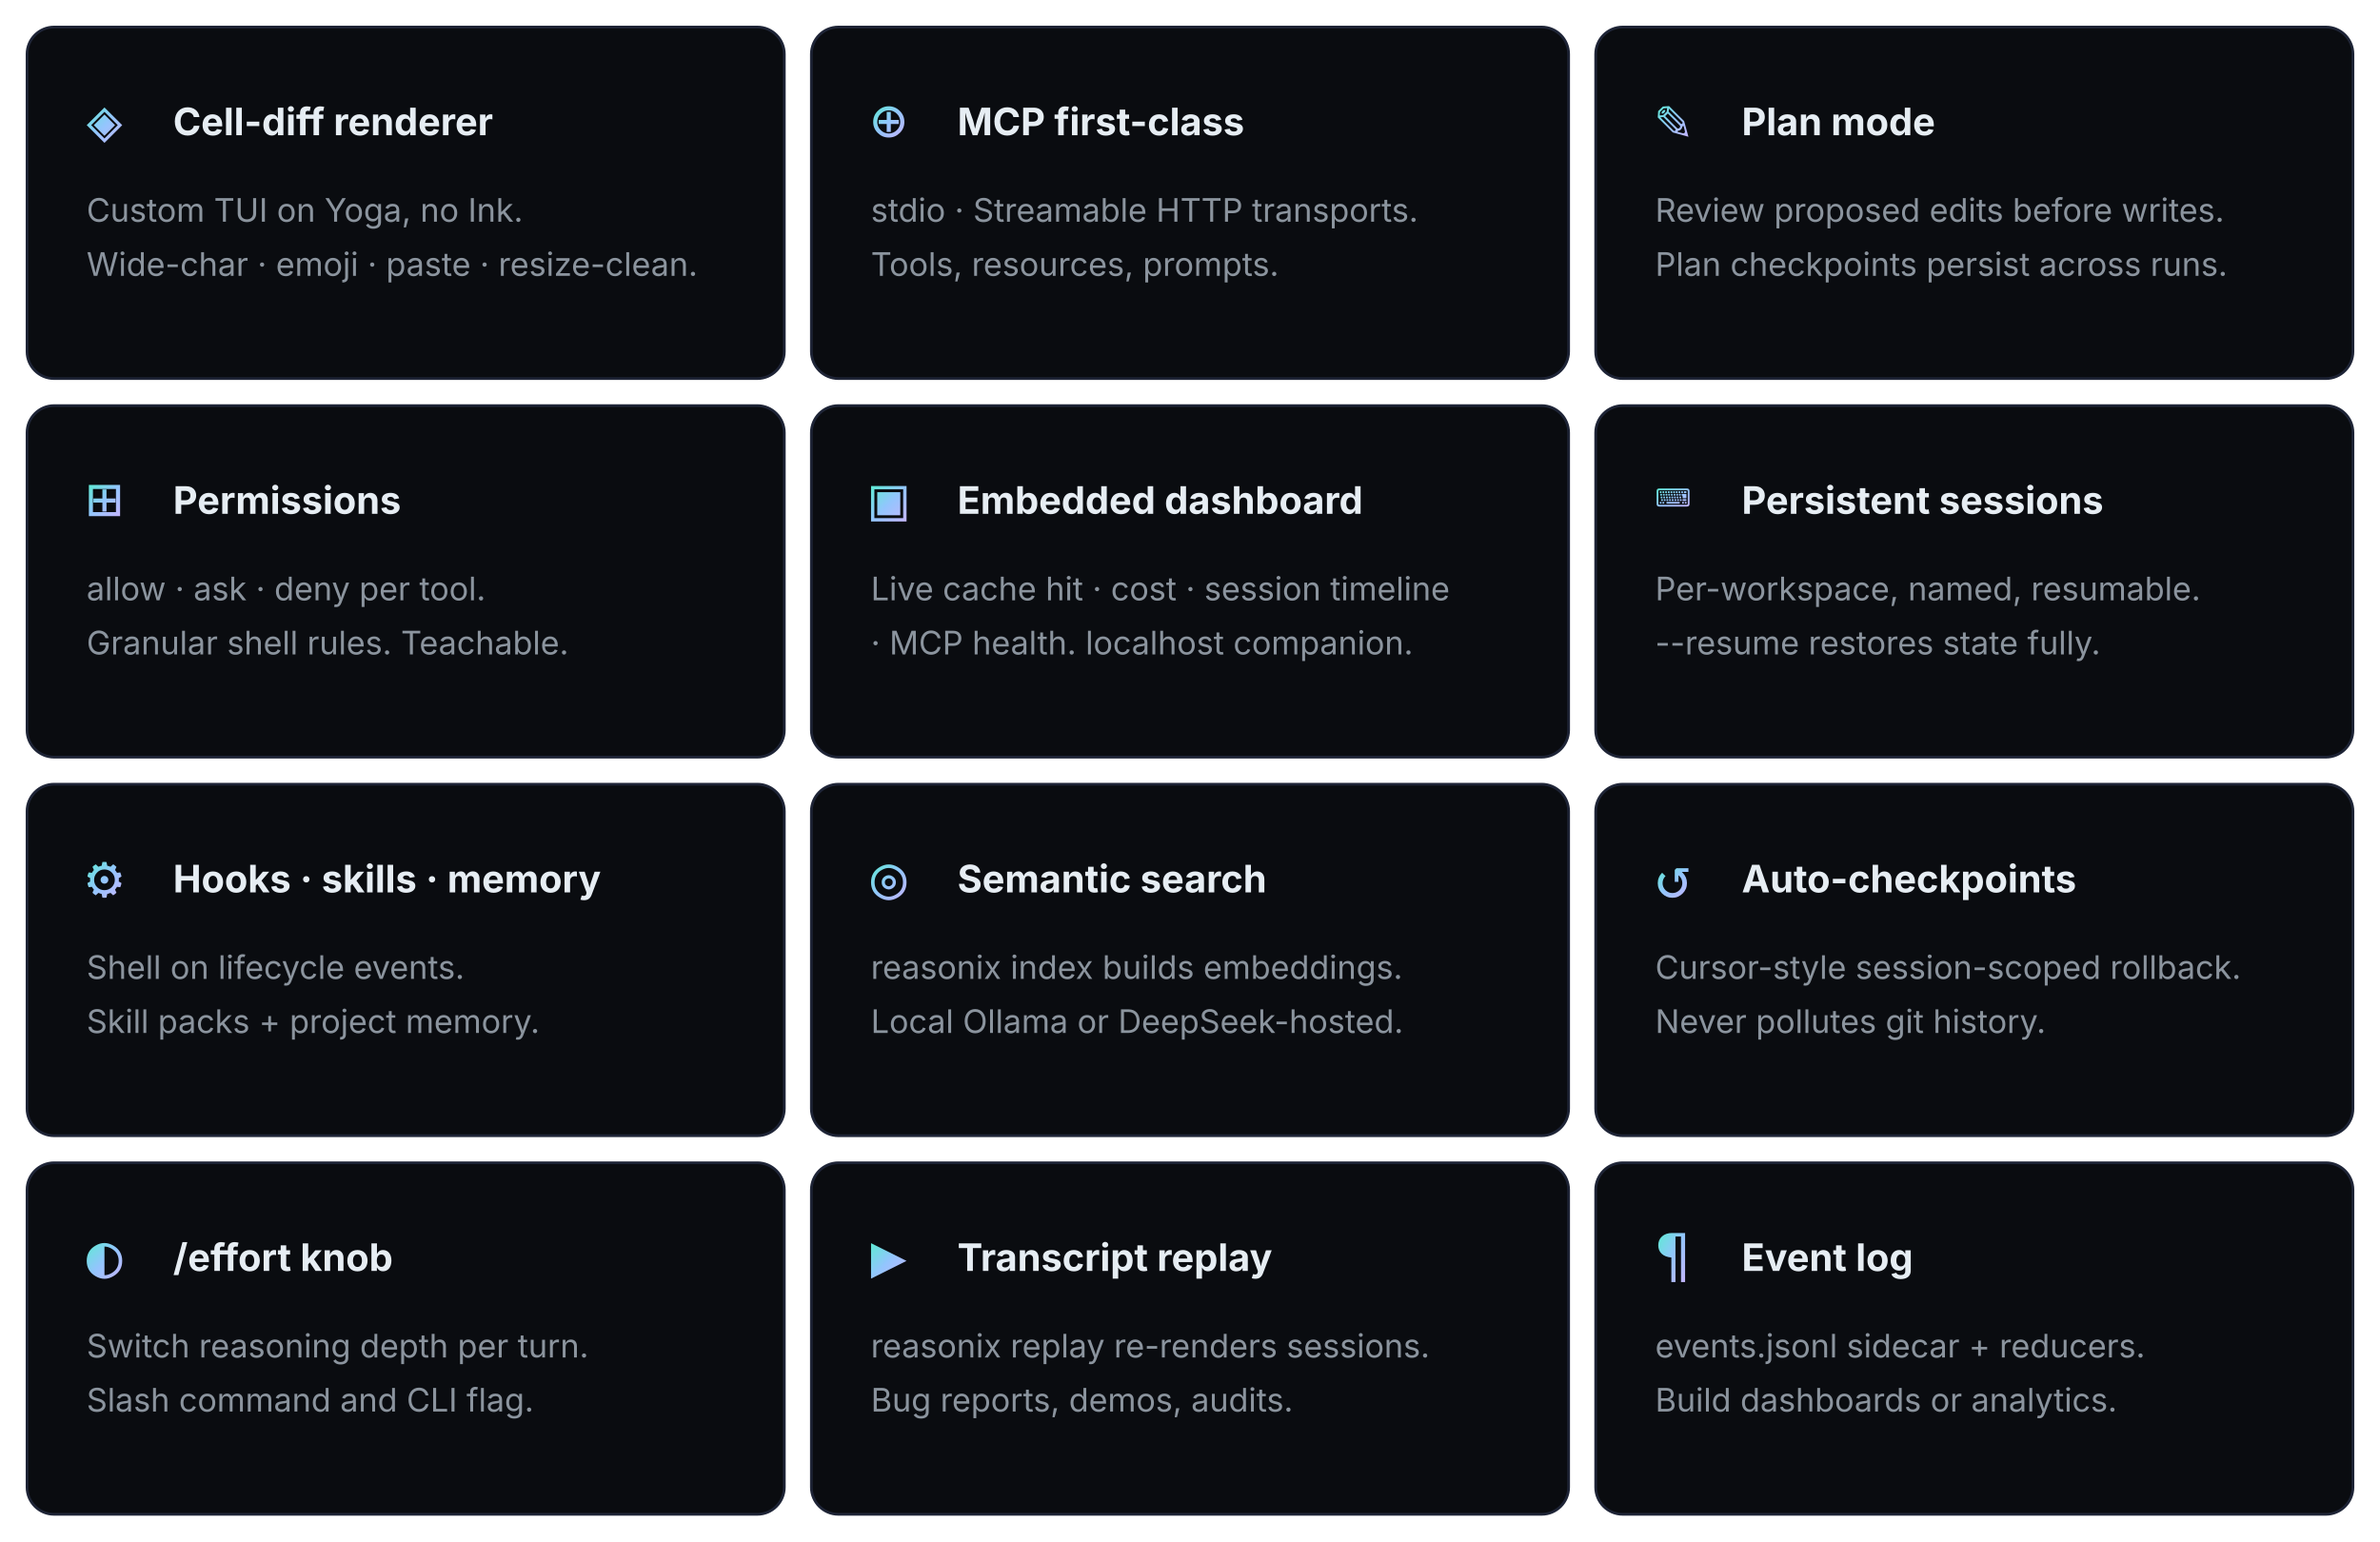
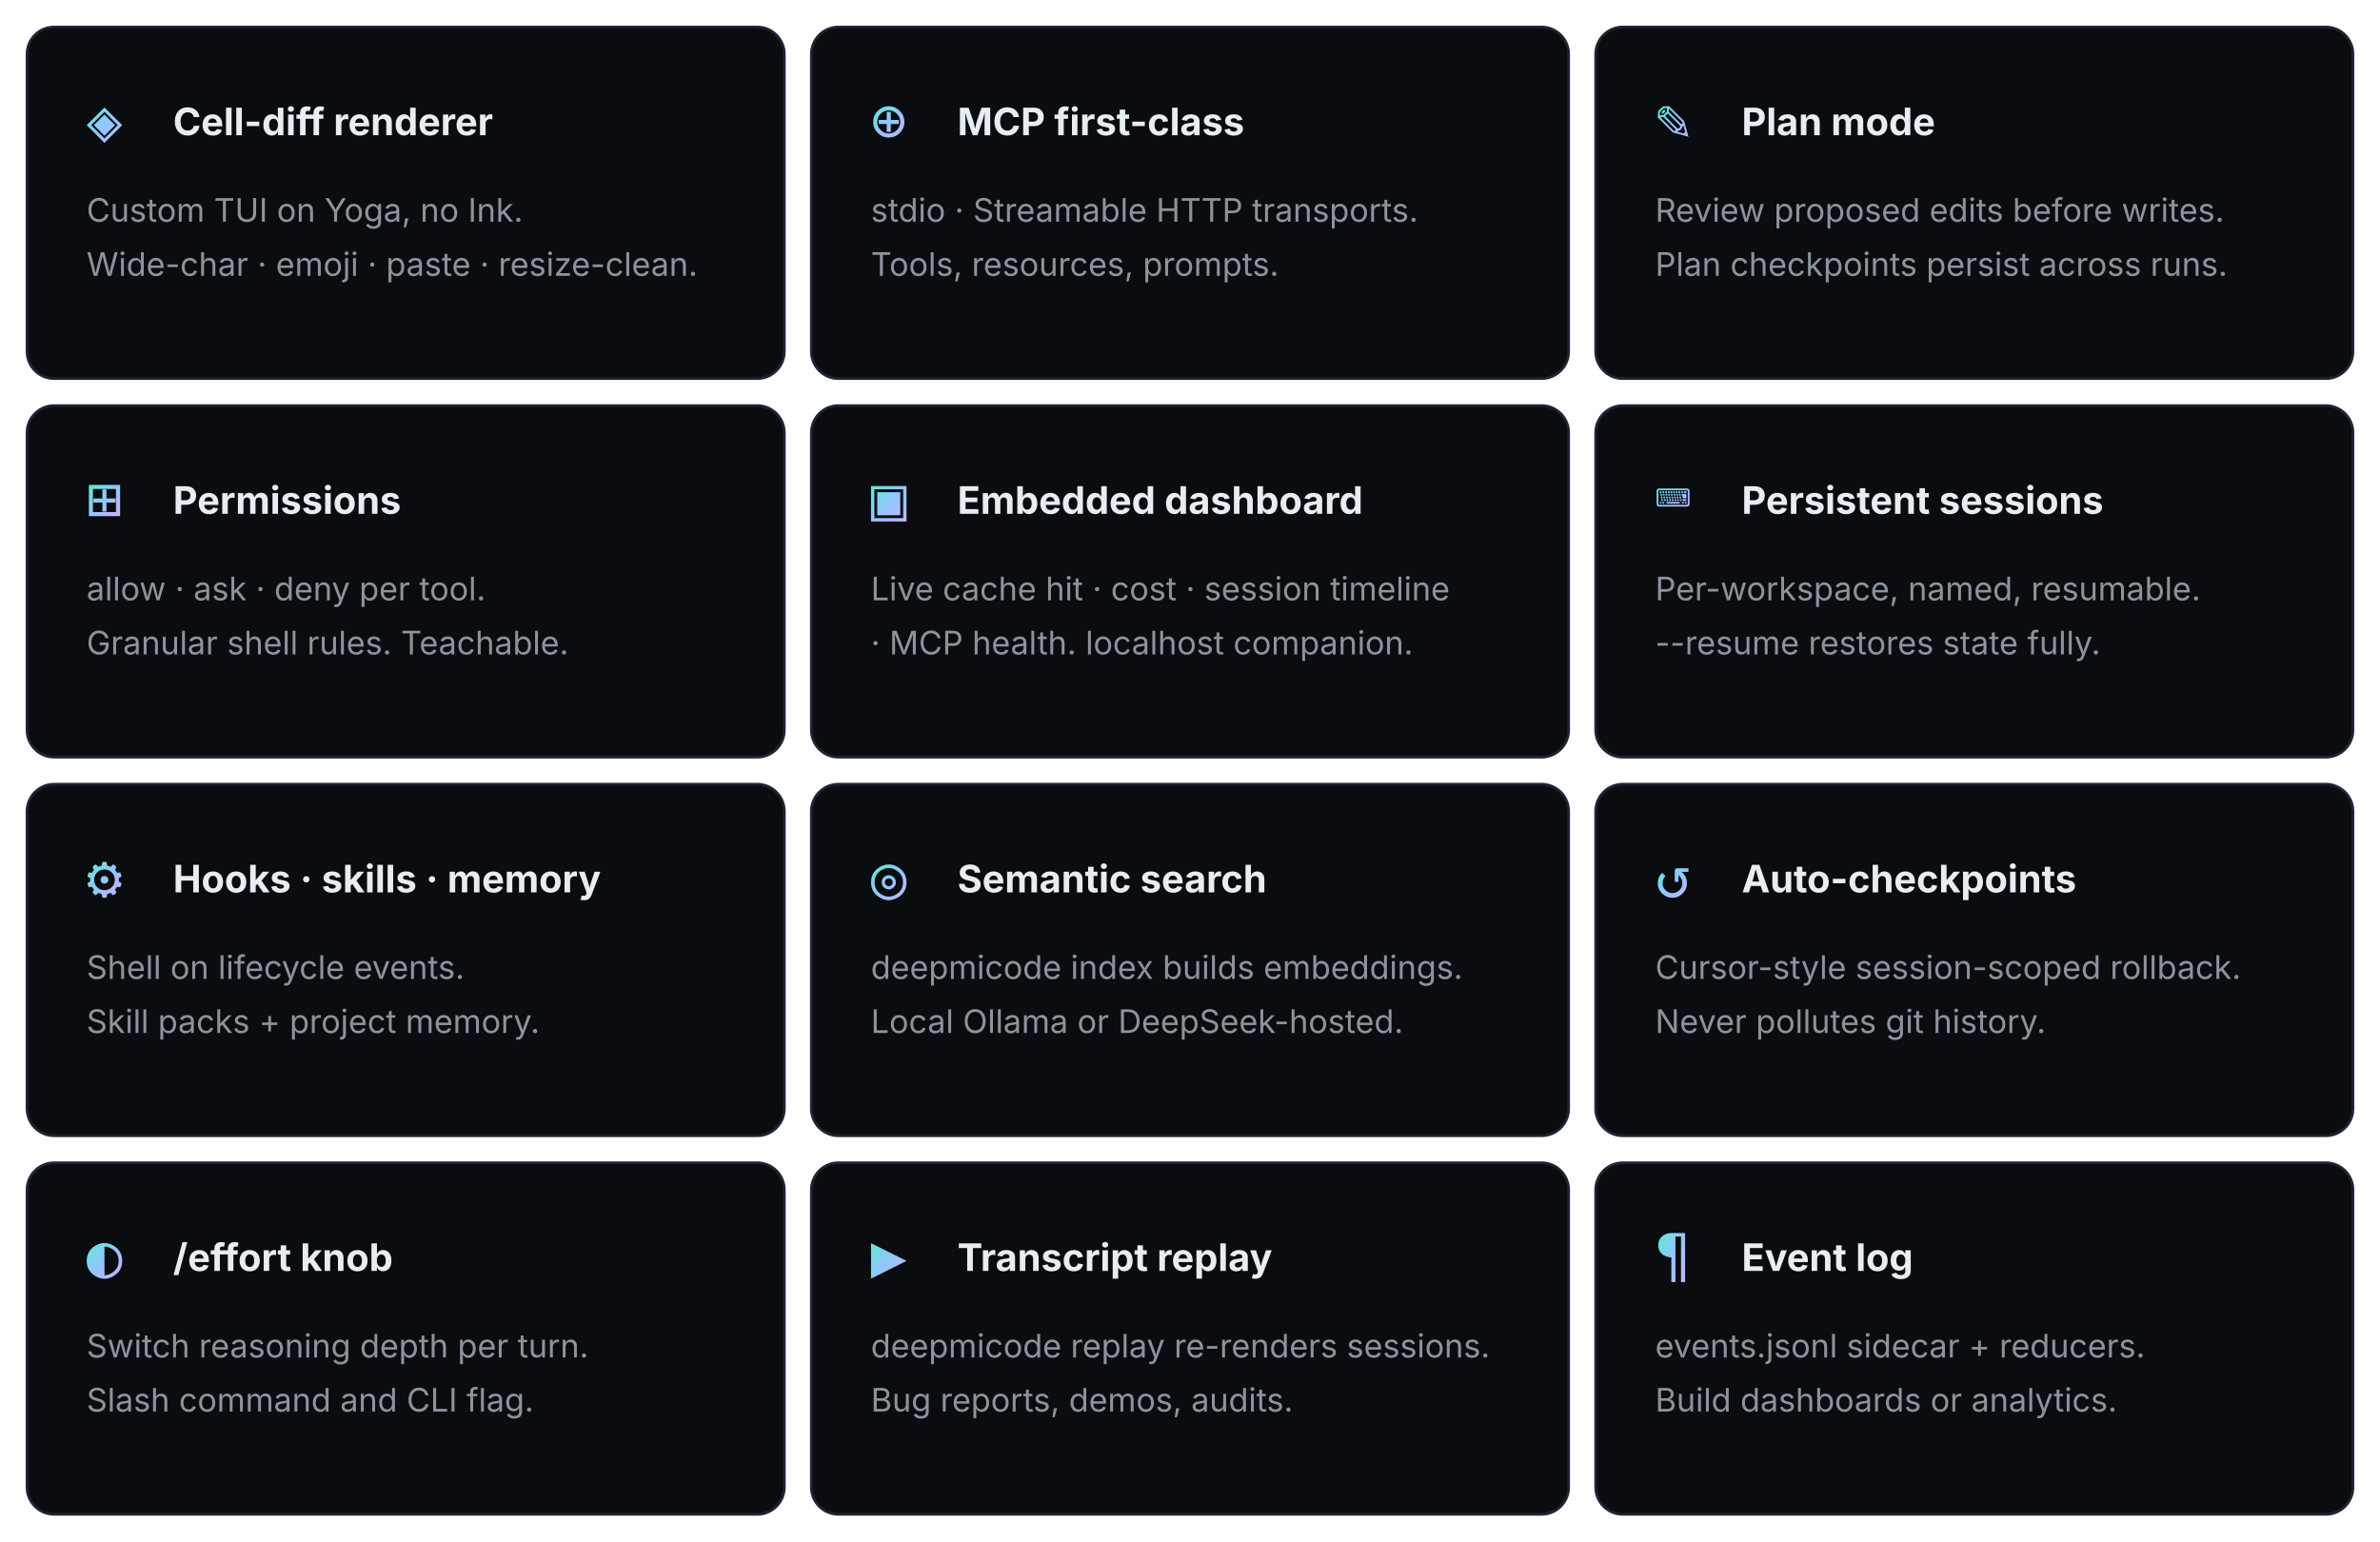
- <svg xmlns="http://www.w3.org/2000/svg" viewBox="0 0 880 570" role="img" aria-label="Reasonix capability grid — twelve features covering renderer, MCP, plan mode, permissions, dashboard, sessions, hooks, semantic search, checkpoints, effort knob, replay, event log">
+ <svg xmlns="http://www.w3.org/2000/svg" viewBox="0 0 880 570" role="img" aria-label="deepmicode capability grid — twelve features covering renderer, MCP, plan mode, permissions, dashboard, sessions, hooks, semantic search, checkpoints, effort knob, replay, event log">
  <defs>
    <style>
      .sans { font-family: "Inter", -apple-system, BlinkMacSystemFont, "Segoe UI", "Noto Sans SC", "Microsoft YaHei", sans-serif; }
      .mono { font-family: "JetBrains Mono", ui-monospace, "Cascadia Code", Menlo, Consolas, monospace; }
      .ttl  { font-weight: 700; }
    </style>
    <linearGradient id="ig" x1="0%" y1="0%" x2="100%" y2="100%">
      <stop offset="0%" stop-color="#5eead4" />
      <stop offset="50%" stop-color="#93c5fd" />
      <stop offset="100%" stop-color="#c4b5fd" />
    </linearGradient>
  </defs>
  <g transform="translate(10, 10)">
    <rect width="280" height="130" rx="10" ry="10" fill="#0a0c10" stroke="#1e2436" />
    <text x="22" y="42" class="mono" font-size="22" fill="url(#ig)">◈</text>
    <text x="54" y="40" class="sans ttl" font-size="14" fill="#e6edf3">Cell-diff renderer</text>
    <text x="22" y="72" class="sans" font-size="12" fill="#8b949e">Custom TUI on Yoga, no Ink.</text>
    <text x="22" y="92" class="sans" font-size="12" fill="#8b949e">Wide-char · emoji · paste · resize-clean.</text>
  </g>
  <g transform="translate(300, 10)">
    <rect width="280" height="130" rx="10" ry="10" fill="#0a0c10" stroke="#1e2436" />
    <text x="22" y="42" class="mono" font-size="22" fill="url(#ig)">⊕</text>
    <text x="54" y="40" class="sans ttl" font-size="14" fill="#e6edf3">MCP first-class</text>
    <text x="22" y="72" class="sans" font-size="12" fill="#8b949e">stdio · Streamable HTTP transports.</text>
    <text x="22" y="92" class="sans" font-size="12" fill="#8b949e">Tools, resources, prompts.</text>
  </g>
  <g transform="translate(590, 10)">
    <rect width="280" height="130" rx="10" ry="10" fill="#0a0c10" stroke="#1e2436" />
    <text x="22" y="42" class="mono" font-size="22" fill="url(#ig)">✎</text>
    <text x="54" y="40" class="sans ttl" font-size="14" fill="#e6edf3">Plan mode</text>
    <text x="22" y="72" class="sans" font-size="12" fill="#8b949e">Review proposed edits before writes.</text>
    <text x="22" y="92" class="sans" font-size="12" fill="#8b949e">Plan checkpoints persist across runs.</text>
  </g>
  <g transform="translate(10, 150)">
    <rect width="280" height="130" rx="10" ry="10" fill="#0a0c10" stroke="#1e2436" />
    <text x="22" y="42" class="mono" font-size="22" fill="url(#ig)">⊞</text>
    <text x="54" y="40" class="sans ttl" font-size="14" fill="#e6edf3">Permissions</text>
    <text x="22" y="72" class="sans" font-size="12" fill="#8b949e">allow · ask · deny per tool.</text>
    <text x="22" y="92" class="sans" font-size="12" fill="#8b949e">Granular shell rules. Teachable.</text>
  </g>
  <g transform="translate(300, 150)">
    <rect width="280" height="130" rx="10" ry="10" fill="#0a0c10" stroke="#1e2436" />
    <text x="22" y="42" class="mono" font-size="22" fill="url(#ig)">▣</text>
    <text x="54" y="40" class="sans ttl" font-size="14" fill="#e6edf3">Embedded dashboard</text>
    <text x="22" y="72" class="sans" font-size="12" fill="#8b949e">Live cache hit · cost · session timeline</text>
    <text x="22" y="92" class="sans" font-size="12" fill="#8b949e">· MCP health. localhost companion.</text>
  </g>
  <g transform="translate(590, 150)">
    <rect width="280" height="130" rx="10" ry="10" fill="#0a0c10" stroke="#1e2436" />
    <text x="22" y="42" class="mono" font-size="22" fill="url(#ig)">⌨</text>
    <text x="54" y="40" class="sans ttl" font-size="14" fill="#e6edf3">Persistent sessions</text>
    <text x="22" y="72" class="sans" font-size="12" fill="#8b949e">Per-workspace, named, resumable.</text>
    <text x="22" y="92" class="sans" font-size="12" fill="#8b949e">--resume restores state fully.</text>
  </g>
  <g transform="translate(10, 290)">
    <rect width="280" height="130" rx="10" ry="10" fill="#0a0c10" stroke="#1e2436" />
    <text x="22" y="42" class="mono" font-size="22" fill="url(#ig)">⚙</text>
    <text x="54" y="40" class="sans ttl" font-size="14" fill="#e6edf3">Hooks · skills · memory</text>
    <text x="22" y="72" class="sans" font-size="12" fill="#8b949e">Shell on lifecycle events.</text>
    <text x="22" y="92" class="sans" font-size="12" fill="#8b949e">Skill packs + project memory.</text>
  </g>
  <g transform="translate(300, 290)">
    <rect width="280" height="130" rx="10" ry="10" fill="#0a0c10" stroke="#1e2436" />
    <text x="22" y="42" class="mono" font-size="22" fill="url(#ig)">◎</text>
    <text x="54" y="40" class="sans ttl" font-size="14" fill="#e6edf3">Semantic search</text>
-     <text x="22" y="72" class="sans" font-size="12" fill="#8b949e">reasonix index builds embeddings.</text>
+     <text x="22" y="72" class="sans" font-size="12" fill="#8b949e">deepmicode index builds embeddings.</text>
    <text x="22" y="92" class="sans" font-size="12" fill="#8b949e">Local Ollama or DeepSeek-hosted.</text>
  </g>
  <g transform="translate(590, 290)">
    <rect width="280" height="130" rx="10" ry="10" fill="#0a0c10" stroke="#1e2436" />
    <text x="22" y="42" class="mono" font-size="22" fill="url(#ig)">↺</text>
    <text x="54" y="40" class="sans ttl" font-size="14" fill="#e6edf3">Auto-checkpoints</text>
    <text x="22" y="72" class="sans" font-size="12" fill="#8b949e">Cursor-style session-scoped rollback.</text>
    <text x="22" y="92" class="sans" font-size="12" fill="#8b949e">Never pollutes git history.</text>
  </g>
  <g transform="translate(10, 430)">
    <rect width="280" height="130" rx="10" ry="10" fill="#0a0c10" stroke="#1e2436" />
    <text x="22" y="42" class="mono" font-size="22" fill="url(#ig)">◐</text>
    <text x="54" y="40" class="sans ttl" font-size="14" fill="#e6edf3">/effort knob</text>
    <text x="22" y="72" class="sans" font-size="12" fill="#8b949e">Switch reasoning depth per turn.</text>
    <text x="22" y="92" class="sans" font-size="12" fill="#8b949e">Slash command and CLI flag.</text>
  </g>
  <g transform="translate(300, 430)">
    <rect width="280" height="130" rx="10" ry="10" fill="#0a0c10" stroke="#1e2436" />
    <text x="22" y="42" class="mono" font-size="22" fill="url(#ig)">▶</text>
    <text x="54" y="40" class="sans ttl" font-size="14" fill="#e6edf3">Transcript replay</text>
-     <text x="22" y="72" class="sans" font-size="12" fill="#8b949e">reasonix replay re-renders sessions.</text>
+     <text x="22" y="72" class="sans" font-size="12" fill="#8b949e">deepmicode replay re-renders sessions.</text>
    <text x="22" y="92" class="sans" font-size="12" fill="#8b949e">Bug reports, demos, audits.</text>
  </g>
  <g transform="translate(590, 430)">
    <rect width="280" height="130" rx="10" ry="10" fill="#0a0c10" stroke="#1e2436" />
    <text x="22" y="42" class="mono" font-size="22" fill="url(#ig)">¶</text>
    <text x="54" y="40" class="sans ttl" font-size="14" fill="#e6edf3">Event log</text>
    <text x="22" y="72" class="sans" font-size="12" fill="#8b949e">events.jsonl sidecar + reducers.</text>
    <text x="22" y="92" class="sans" font-size="12" fill="#8b949e">Build dashboards or analytics.</text>
  </g>
</svg>
